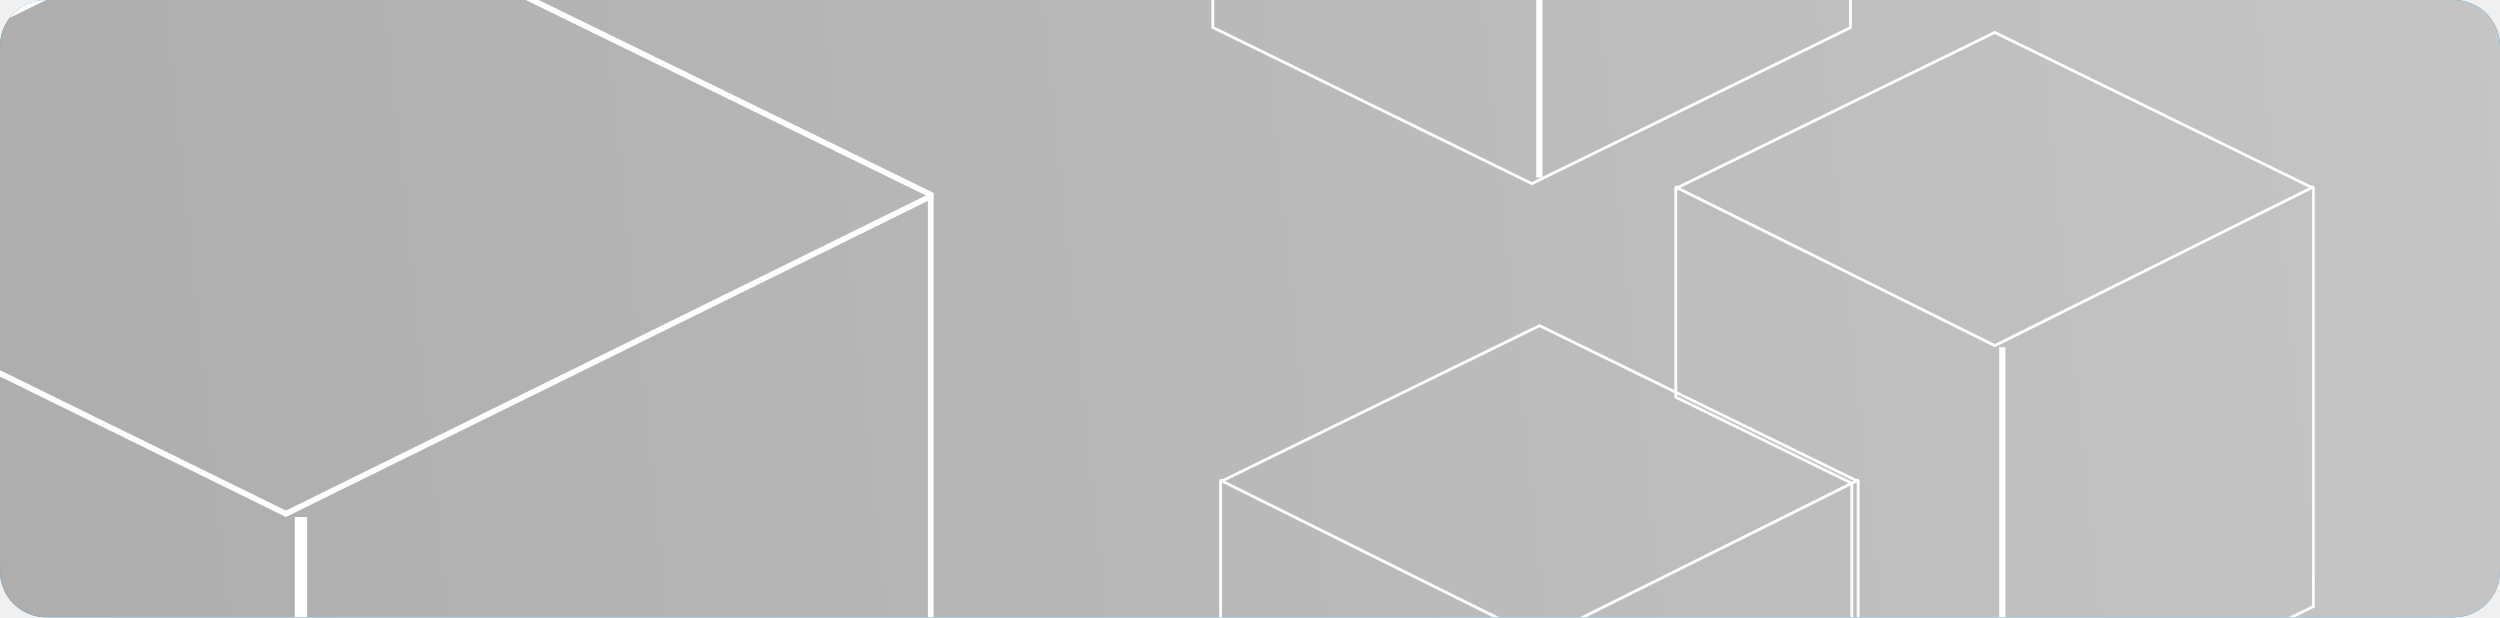
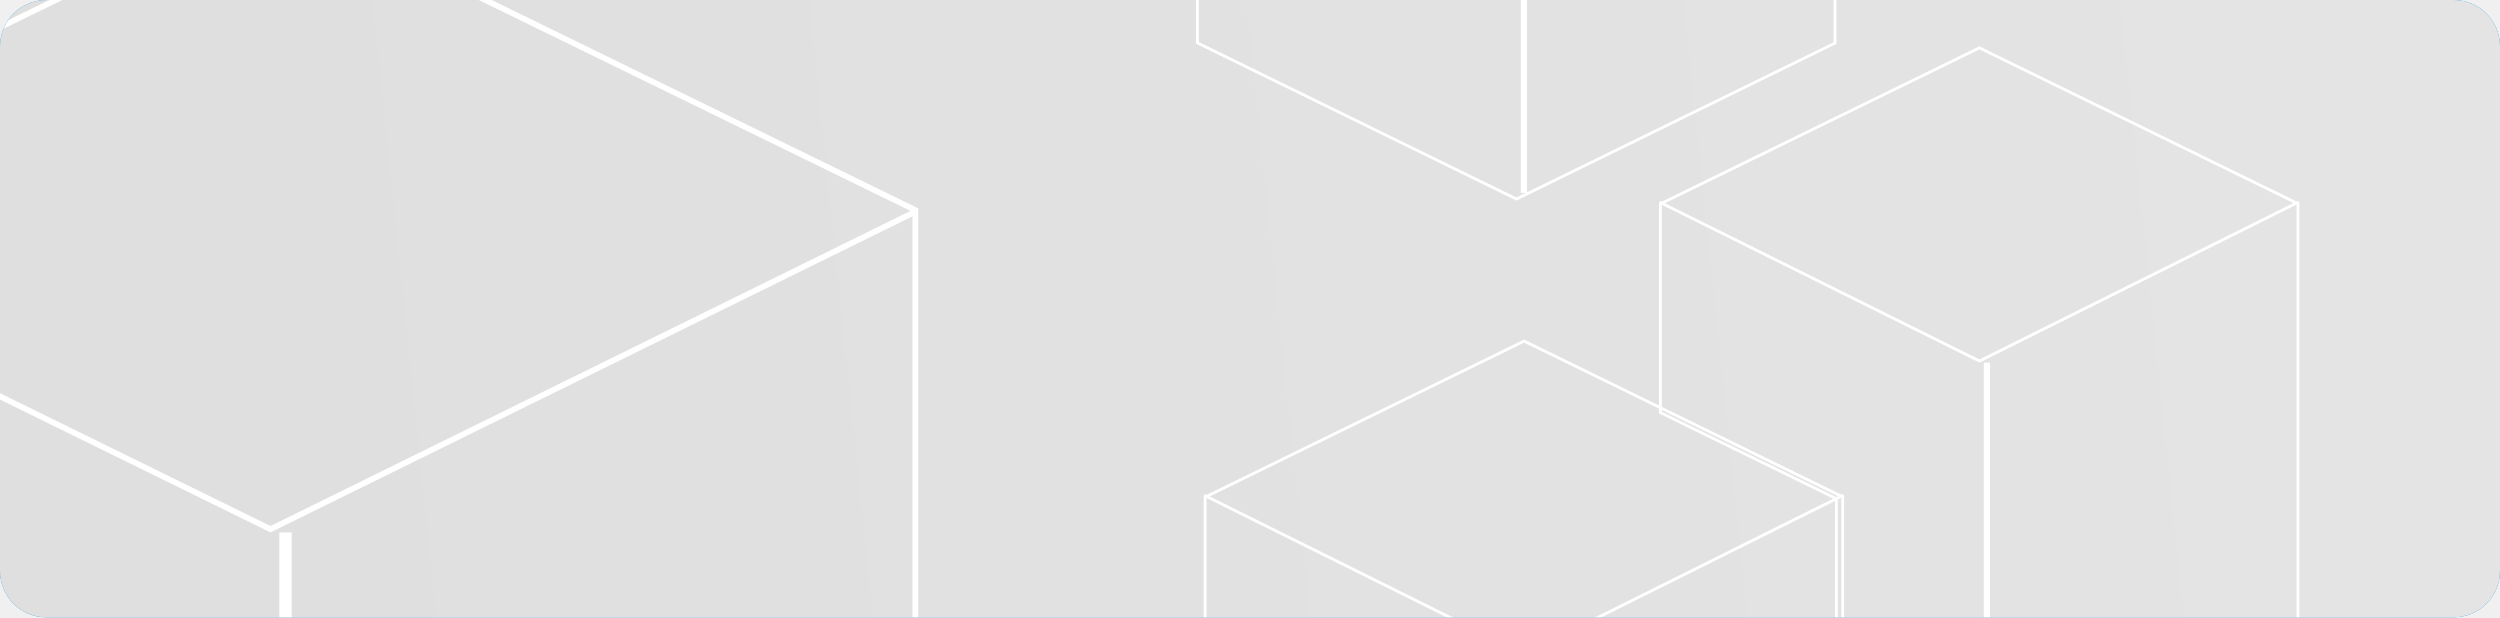
<svg xmlns="http://www.w3.org/2000/svg" xmlns:xlink="http://www.w3.org/1999/xlink" width="324px" height="80px" viewBox="0 0 324 80" version="1.1">
  <defs>
    <rect id="path-1" x="0" y="0" width="324" height="80" rx="6" />
-     <filter x="-0.7%" y="-6.0%" width="101.4%" height="112.0%" filterUnits="objectBoundingBox" id="filter-3">
-       <feOffset dx="0" dy="2" in="SourceAlpha" result="shadowOffsetOuter1" />
-       <feGaussianBlur stdDeviation="2" in="shadowOffsetOuter1" result="shadowBlurOuter1" />
-       <feColorMatrix values="0 0 0 0 0   0 0 0 0 0   0 0 0 0 0  0 0 0 0.5 0" type="matrix" in="shadowBlurOuter1" result="shadowMatrixOuter1" />
-       <feMerge>
-         <feMergeNode in="shadowMatrixOuter1" />
-         <feMergeNode in="SourceGraphic" />
-       </feMerge>
-     </filter>
-     <linearGradient x1="0%" y1="50.692%" x2="100%" y2="49.459%" id="linearGradient-4">
-       <stop stop-color="#787878" offset="0%" />
+     <linearGradient x1="0%" y1="50.692%" x2="100%" y2="49.459%" id="linearGradient-3">
+       <stop stop-color="#D1D1D1" offset="0%" />
      <stop stop-color="#EFEFEF" offset="100%" />
    </linearGradient>
-     <rect id="path-5" x="0" y="0" width="1700" height="200" />
+     <rect id="path-4" x="0" y="0" width="1700" height="200" />
  </defs>
  <g id="Design" stroke="none" stroke-width="1" fill="none" fill-rule="evenodd">
-     <g id="Color-Scheme----Banner-/-All" transform="translate(-944, -680)">
-       <g id="APP_UI_KIT_Card_Banner" transform="translate(944, 680)">
+     <g id="Color-Scheme----Banner-/-All" transform="translate(-944, -284)">
+       <g id="Grey" transform="translate(944, 284)">
        <mask id="mask-2" fill="white">
          <use xlink:href="#path-1" />
        </mask>
        <use id="Mask" fill="#078CDF" xlink:href="#path-1" />
-         <g id="APP_UI_KIT_Banner" filter="url(#filter-3)" mask="url(#mask-2)">
-           <g transform="translate(-774, -120)">
-             <mask id="mask-6" fill="white">
-               <use xlink:href="#path-5" />
+         <g mask="url(#mask-2)">
+           <g transform="translate(-775, -114)">
+             <mask id="mask-5" fill="white">
+               <use xlink:href="#path-4" />
            </mask>
-             <use id="bg-App-kit" stroke="none" fill="url(#linearGradient-4)" fill-rule="evenodd" xlink:href="#path-5" />
-             <g id="Group" stroke="none" stroke-width="1" fill="none" fill-rule="evenodd" mask="url(#mask-6)">
-               <g transform="translate(608, -28)" id="Group-10">
+             <use id="bg-Open-Source" stroke="none" fill="url(#linearGradient-3)" fill-rule="evenodd" xlink:href="#path-4" />
+             <g id="Group" stroke="none" stroke-width="1" fill="none" fill-rule="evenodd" mask="url(#mask-5)">
+               <g transform="translate(607, -32)" id="Group-10">
                <g transform="translate(324, 152)">
                  <polygon id="Fill-1" fill="#FFFFFF" points="100.527 40.585 59.162 20.03 59 20.363 100.527 41 100.608 40.96 142 20.334 141.838 20" />
                  <polygon id="Fill-2" fill="#FFFFFF" points="101.1 95 101.9 95 101.9 41 101.1 41" />
                  <path d="M41.447,38.039 L0,58.315 L0,112.685 L0.102,112.735 L41.527,133 L60.19,123.872 L60.19,96.773 L83,85.614 L83,58.286 L82.898,58.235 L41.527,38 L41.447,38.039 Z M0.367,112.458 L0.367,58.542 L41.527,38.406 L82.633,58.513 L82.633,85.387 L59.823,96.545 L59.823,123.644 L41.527,132.594 L0.367,112.458 Z" id="Fill-5" fill="#FFFFFF" />
                  <polygon id="Fill-6" fill="#FFFFFF" points="41.527 78.585 0.162 58.03 0 58.363 41.527 79 41.609 78.96 83 58.334 82.837 58" />
                  <path d="M100.527,0 L100.446,0.039 L59,20.315 L59,47.586 L59.103,47.635 L81.81,58.743 L81.81,85.843 L81.912,85.894 L100.527,95 L100.608,94.96 L142,74.714 L142,20.286 L141.897,20.236 L100.527,0 Z M82.177,85.617 L82.177,58.516 L82.074,58.466 L59.367,47.359 L59.367,20.542 L100.527,0.406 L141.633,20.513 L141.633,74.487 L100.527,94.594 L82.177,85.617 Z" id="Fill-8" fill="#FFFFFF" />
                </g>
                <g transform="translate(264, 0)">
                  <polygon id="Fill-4" fill="#FFFFFF" points="101.1 171 101.9 171 101.9 117 101.1 117" />
                  <path d="M100.527,95.074 L81.993,86 L59,97.257 L59,151.669 L59.103,151.719 L100.527,172 L100.608,171.96 L142,151.698 L142,97.228 L141.897,97.178 L119.063,86 L100.527,95.074 Z M119.063,86.407 L141.633,97.455 L141.633,151.471 L100.527,171.593 L59.367,151.442 L59.367,97.484 L81.993,86.407 L100.527,95.48 L119.063,86.407 Z" id="Fill-9" fill="#FFFFFF" />
                </g>
                <g transform="translate(0, 132)">
                  <polygon id="Fill-1" fill="#FFFFFF" points="203.055 82.17 119.329 41.06 119 41.726 203.055 83 203.219 82.919 287 41.668 286.671 41" />
                  <polygon id="Fill-2" fill="#FFFFFF" points="204.199 192 205.801 192 205.801 83 204.199 83" />
-                   <path d="M83.892,77.079 L0,118.058 L0,227.942 L0.207,228.043 L84.055,269 L121.831,250.551 L121.831,195.782 L168,173.23 L168,117.999 L167.793,117.897 L84.055,77 L83.892,77.079 Z M0.744,227.484 L0.744,118.516 L84.055,77.82 L167.257,118.457 L167.257,172.771 L121.087,195.323 L121.087,250.092 L84.055,268.18 L0.744,227.484 Z" id="Fill-5" fill="#FFFFFF" />
                  <path d="M203.055,0 L202.891,0.079 L119,41.058 L119,96.173 L119.208,96.273 L165.169,118.722 L165.169,173.494 L165.376,173.595 L203.055,192 L203.219,191.92 L287,151 L287,40.999 L286.792,40.898 L203.055,0 Z M165.912,173.036 L165.912,118.265 L165.705,118.162 L119.744,95.715 L119.744,41.516 L203.055,0.82 L286.256,41.457 L286.256,150.542 L203.055,191.179 L165.912,173.036 Z" id="Fill-8" fill="#FFFFFF" />
                </g>
              </g>
            </g>
          </g>
        </g>
      </g>
    </g>
  </g>
</svg>
